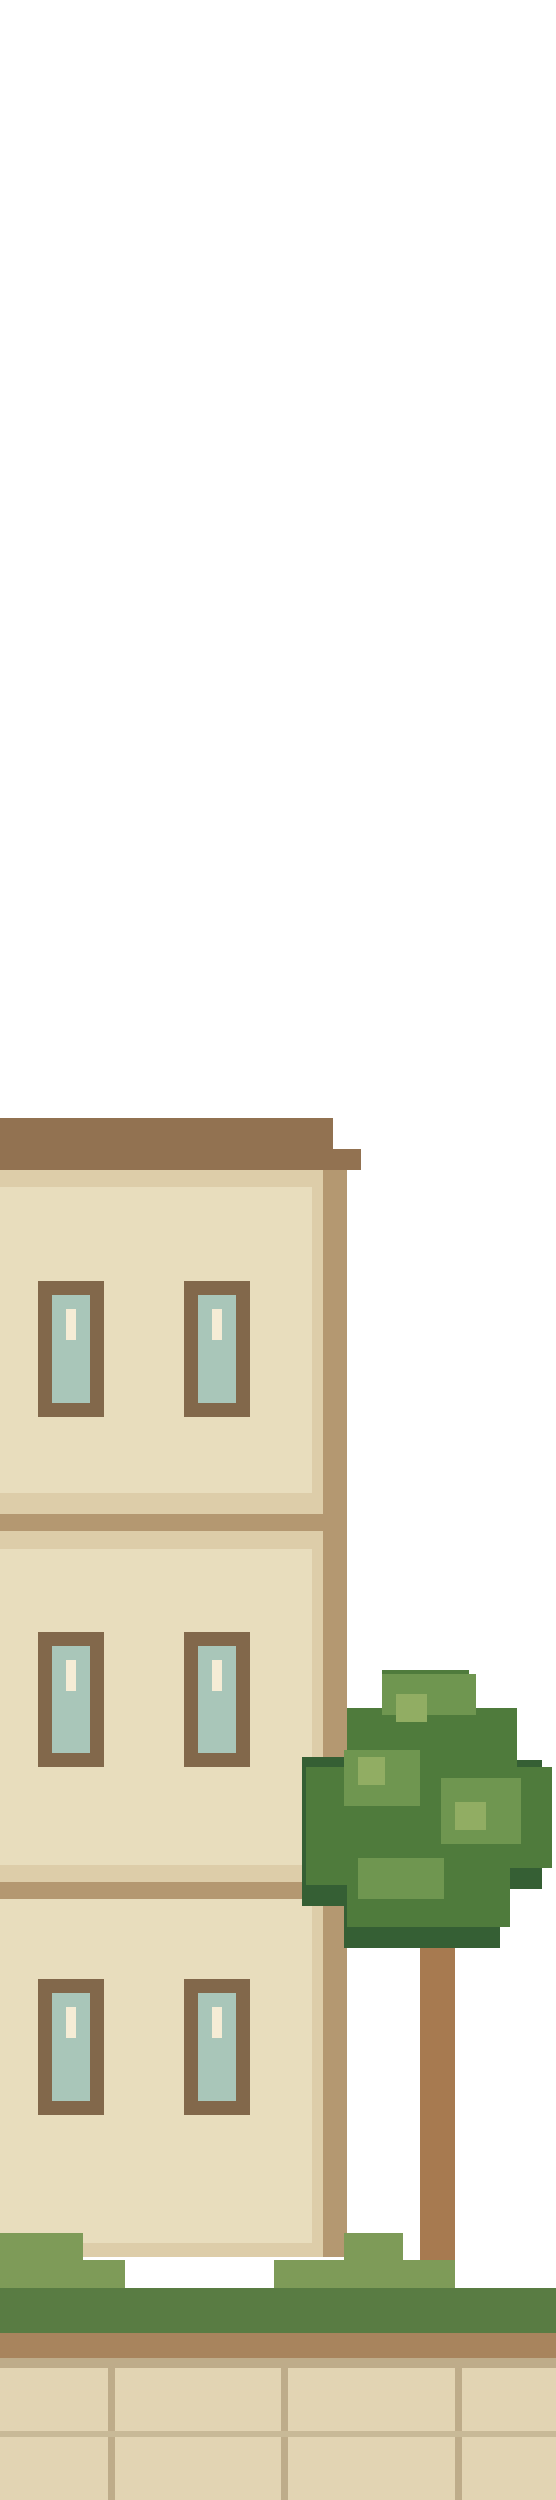
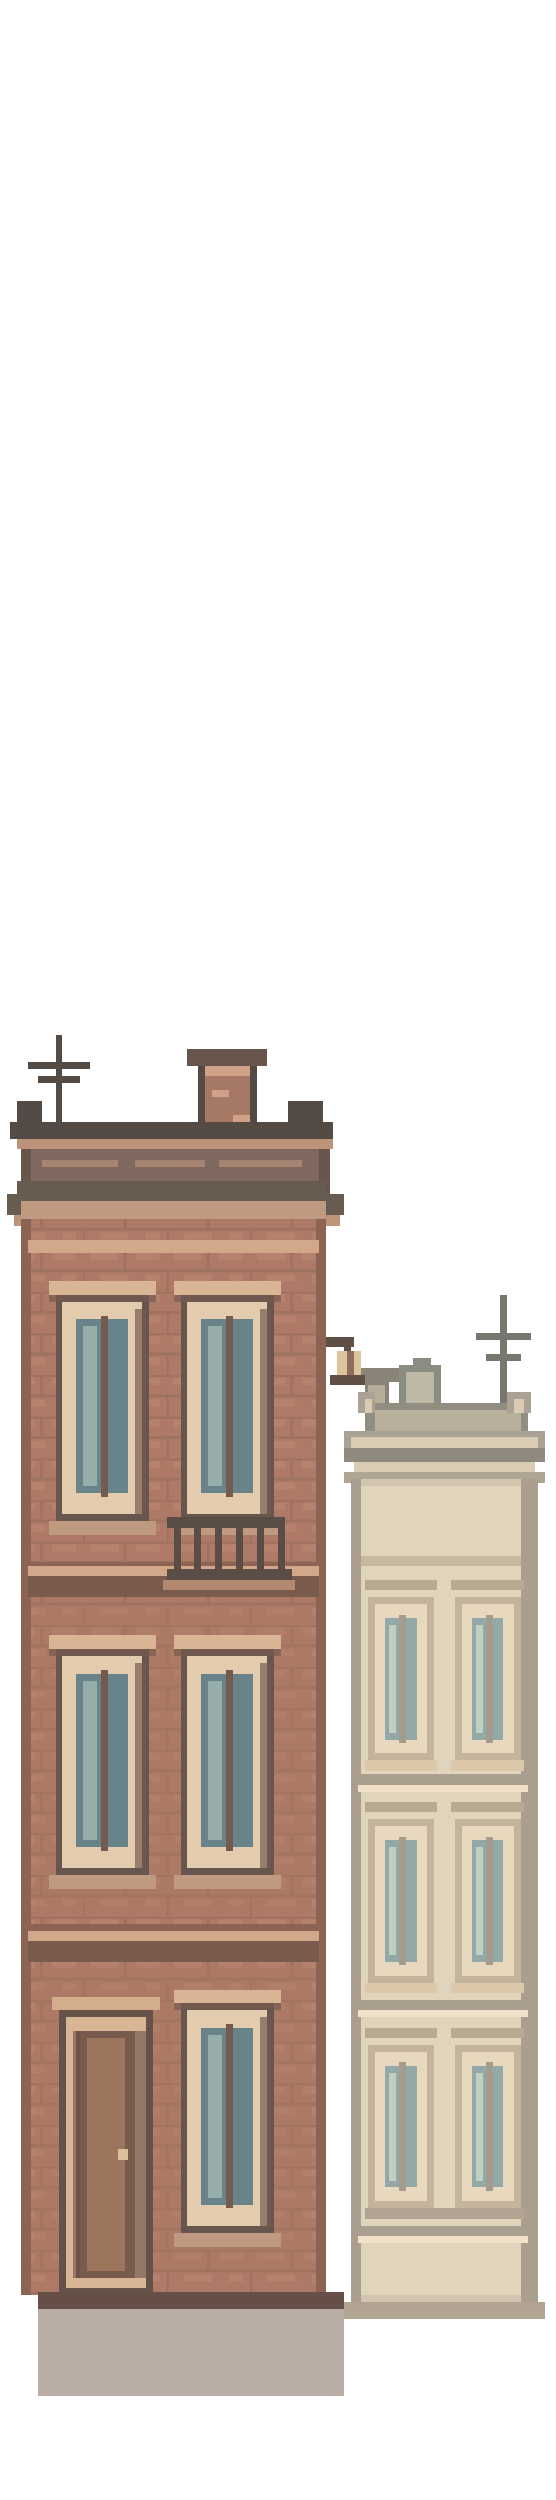
<svg xmlns="http://www.w3.org/2000/svg" viewBox="0 0 160 720" preserveAspectRatio="none" shape-rendering="crispEdges" aria-hidden="true">
-   <path fill="#93A878" d="M0 371h18v-12h19v12h12v-10h13v10h21v14H0z" />
-   <path fill="#6E8A5A" d="M0 385h47v8H0zm56-11h29v14H56z" />
-   <path fill="#927251" d="M0 322h96v9H0zm0 9h104v6H0z" />
-   <path fill="#DDCDA9" d="M0 337h100v313H0z" />
-   <path fill="#B49871" d="M93 337h7v313h-7zM0 436h100v5H0zm0 106h100v5H0z" />
-   <path fill="#E8DDBD" d="M0 342h90v88H0zm0 104h90v91H0zm0 101h90v99H0z" />
-   <path fill="#82684B" d="M11 369h19v39H11zm42 0h19v39H53zM11 470h19v39H11zm42 0h19v39H53zM11 570h19v39H11zm42 0h19v39H53z" />
-   <path fill="#A9C6B9" d="M15 373h11v31H15zm42 0h11v31H57zM15 474h11v31H15zm42 0h11v31H57zM15 574h11v31H15zm42 0h11v31H57z" />
-   <path fill="#F5ECD5" d="M19 377h3v9h-3zm42 0h3v9h-3zM19 478h3v9h-3zm42 0h3v9h-3zM19 578h3v9h-3zm42 0h3v9h-3z" />
-   <path fill="#A77A50" d="M121 541h10v125h-10z" />
-   <path fill="#355F34" d="M108 493h36v14h12v37h-12v17h-45v-12H87v-43h14v-13z" />
-   <path fill="#4F7B3C" d="M110 481h25v11h14v17h10v29h-12v17h-47v-12H88v-34h12v-17h10z" />
-   <path fill="#6F9650" d="M110 482h27v12h-27zM99 504h22v16H99zm28 8h23v19h-23zm-24 23h25v12h-25z" />
-   <path fill="#91AD63" d="M114 488h9v8h-9zm-11 18h8v8h-8zm28 13h9v8h-9z" />
-   <path fill="#7E9B58" d="M0 643h24v8h12v8H0zm79 8h20v-8h17v8h15v9H79z" />
-   <path fill="#597C43" d="M0 659h160v13H0z" />
-   <path fill="#A8845D" d="M0 672h160v7H0z" />
-   <path fill="#E2D4B3" d="M0 679h160v41H0z" />
-   <path fill="#BEAC8A" d="M0 679h160v3H0zm0 696h160v2H0zM31 682h2v38h-2zm50 0h2v38h-2zm50 0h2v38h-2z" />
-   <path fill="#C8B997" d="M0 700h160v2H0z" />
+   <defs>
+     <pattern id="brick" width="24" height="12" patternUnits="userSpaceOnUse">
+       <rect width="24" height="12" fill="#AE7A67" />
+       <path d="M0 0h24M0 6h24M12 0v6M0 6v6" fill="none" stroke="#906857" stroke-width="1" opacity=".48" />
+       <path d="M2 2h8m5 0h7M5 8h8m5 0h4" stroke="#C6937A" stroke-width="2" opacity=".35" />
+     </pattern>
+   </defs>
+   <path fill="#77776F" d="M144 377h2v35h-2zm-7 7h16v2h-16zm3 6h10v2h-10zM144 373h2v4h-2zM114 406h2v8h-2zm10 0h2v8h-2z" />
+   <path fill="#8C8D82" d="M115 393h12v14h-12zM119 391h5v2h-5z" />
+   <path fill="#BEB8A7" d="M117 395h8v10h-8zM118 397h2v7h-2z" />
+   <path fill="#898477" d="M105 397h7v16h-7zM102 394h13v4h-13z" />
+   <path fill="#B7AD98" d="M106 399h5v12h-5z" />
+   <path fill="#918D80" d="M105 404h47v11h-47z" />
+   <path fill="#B8B09C" d="M108 406h42v6h-42zM111 409h10v2h-10zm14 0h9v2h-9zm13 0h9v2h-9z" />
+   <path fill="#AAA294" d="M103 401h5v6h-5zm43 0h7v6h-7zM99 412h58v8H99z" />
+   <path fill="#D9CBB4" d="M105 403h2v4h-2zm43 0h3v4h-3zM101 414h54v3h-54zM102 421h52v3h-52z" />
+   <path fill="#8F8A7D" d="M99 417h58v4H99z" />
+   <path fill="#B0A493" d="M99 424h58v3H99z" />
+   <path fill="#D2C5B0" d="M101 426h54v240h-54z" />
+   <path fill="#E1D4BD" d="M104 428h46v233h-46z" />
+   <path fill="#AA9F8F" d="M101 426h3v240h-3zm49 0h5v240h-5z" />
+   <path fill="#C7B8A0" d="M104 448h46v3h-46z" />
+   <g transform="translate(0 24)">
+     <path fill="#AA9F8F" d="M101 487h54v5h-54zM101 552h54v5h-54zM101 617h54v5h-54z" />
+     <path fill="#F0E1C8" d="M103 490h49v2h-49zM103 555h49v2h-49zM103 620h49v2h-49z" />
+     <path fill="#C4B49E" d="M106 436h19v47h-19zm25 0h19v47h-19zM106 500h19v47h-19zm25 0h19v47h-19zM106 565h19v47h-19zm25 0h19v47h-19z" />
+     <path fill="#E8D8BE" d="M108 438h15v43h-15zm25 0h15v43h-15zM108 502h15v43h-15zm25 0h15v43h-15zM108 567h15v43h-15zm25 0h15v43h-15z" />
+     <path fill="#93A9A8" d="M111 442h9v35h-9zm25 0h9v35h-9zM111 506h9v35h-9zm25 0h9v35h-9zM111 571h9v35h-9zm25 0h9v35h-9z" />
+     <path fill="#C2CEC2" d="M112 444h2v31h-2zm25 0h2v31h-2zM112 508h2v31h-2zm25 0h2v31h-2zM112 573h2v31h-2zm25 0h2v31h-2z" />
+     <path fill="#A49D8E" d="M115 441h2v37h-2zm25 0h2v37h-2zM115 505h2v37h-2zm25 0h2v37h-2zM115 570h2v37h-2zm25 0h2v37h-2z" />
+     <path fill="#B8A991" d="M105 431h21v3h-21zm25 0h21v3h-21zM105 495h21v3h-21zm25 0h21v3h-21zM105 560h21v3h-21zm25 0h21v3h-21z" />
+     <path fill="#DCC8A9" d="M105 483h21v3h-21zm25 0h21v3h-21zM105 547h21v3h-21zm25 0h21v3h-21zM105 612h21v3h-21zm25 0h21v3h-21z" />
+   </g>
+   <path fill="#B2A492" d="M105 636h46v3h-46zM99 663h58v5H99z" />
+   <path fill="#544B45" d="M16 298h2v27h-2zm-8 8h18v2H8zm3 4h12v2H11zM57 305h17v27H57z" />
+   <path fill="#A57966" d="M59 307h13v23H59z" />
+   <path fill="#D0A187" d="M59 307h13v3H59zM61 314h5v2h-5zM67 321h5v2h-5z" />
+   <path fill="#68564D" d="M54 302h23v5H54zM6 323h89v27H6z" />
+   <path fill="#806A5F" d="M9 326h83v19H9z" />
+   <path fill="#A58572" d="M9 327h83v3H9zM12 334h22v2H12zm27 0h20v2H39zm24 0h24v2H63zM16 341h25v2H16zm30 0h22v2H46zm28 0h13v2H74z" />
+   <path fill="#544B45" d="M5 317h7v6h-7zm78 0h10v6H83zM3 323h93v5H3zM2 345h97v5H2z" />
+   <path fill="#BD947A" d="M5 328h91v3H5zM4 350h94v3H4z" />
+   <path fill="#D7B293" d="M6 351h88v2H6z" />
+   <path fill="#685B50" d="M5 340h89v4h5v6H2v-6h3z" />
+   <path fill="#C09A80" d="M6 346h88v5H6z" />
+   <path fill="url(#brick)" d="M6 351h88v310H6z" />
+   <path fill="#8D6354" d="M6 351h3v310H6zM91 351h3v310h-3zM6 450h88v5H6zM6 554h88v5H6z" />
+   <path fill="#D3A88A" d="M8 357h84v4H8zm0 94h84v3H8zm0 105h84v3H8z" />
+   <path fill="#785B4D" d="M8 454h84v6H8zM8 559h84v6H8z" />
+   <path fill="#A97662" d="M10 462h80v88H10zM10 566h80v88H10z" opacity=".38" />
+   <path fill="#67564E" d="M16 373h27v65H16zm36 0h27v65H52zM16 475h27v65H16zm36 0h27v65H52zM52 577h27v66H52z" />
+   <path fill="#E3CCAE" d="M18 375h23v61H18zm36 0h23v61H54zM18 477h23v61H18zm36 0h23v61H54zM54 579h23v62H54z" />
+   <path fill="#68838A" d="M22 380h15v50H22zm36 0h15v50H58zM22 482h15v50H22zm36 0h15v50H58zM58 584h15v51H58z" />
+   <path fill="#AFC3BC" d="M24 382h4v46h-4zm36 0h4v46h-4zM24 484h4v46h-4zm36 0h4v46h-4zM60 586h4v47h-4z" opacity=".65" />
+   <path fill="#745B4F" d="M29 379h2v52h-2zm36 0h2v52h-2zM29 481h2v52h-2zm36 0h2v52h-2zM65 583h2v53h-2z" />
+   <path fill="#C09A80" d="M14 438h31v4H14zm36 0h31v4H50zM14 540h31v4H14zm36 0h31v4H50zM50 643h31v4H50z" />
+   <path fill="#D9B596" d="M14 369h31v4H14zm36 0h31v4H50zM14 471h31v4H14zm36 0h31v4H50zM50 573h31v4H50z" />
+   <path fill="#74594E" opacity=".68" d="M14 373h31v2H14zm36 0h31v2H50zM14 475h31v2H14zm36 0h31v2H50zM50 577h31v2H50zM39 377h3v59h-3zm36 0h3v59h-3zM39 479h3v59h-3zm36 0h3v59h-3zM75 581h3v60h-3z" />
+   <path fill="#665249" d="M17 579h27v82H17z" />
+   <path fill="#D8B695" d="M19 581h23v78H19z" />
+   <path fill="#795B4D" d="M22 585h17v71H22z" />
+   <path fill="#9D755C" d="M25 587h11v67H25z" />
+   <path fill="#DCC09E" d="M34 619h3v3h-3z" />
+   <path fill="#D4AD8C" d="M15 575h31v4H15z" />
+   <path fill="#664E45" opacity=".6" d="M39 585h3v71h-3zM21 585h2v71h-2z" />
+   <path fill="#594D46" d="M48 437h34v3H48zM50 440h2v13h-2zm6 0h2v13h-2zm6 0h2v13h-2zm6 0h2v13h-2zm6 0h2v13h-2zm6 0h2v13h-2zM48 452h36v3H48z" />
+   <path fill="#B38A71" d="M47 455h38v3H47z" />
+   <path fill="#604F45" d="M94 385h8v3h-8zm5 3h2v8h-2zm-4 8h10v3H95z" />
+   <path fill="#DDC49D" d="M97 389h7v7h-7z" />
+   <path fill="#8B6F5A" d="M100 389h2v7h-2z" />
+   <path fill="#654F47" d="M11 660h88v5H11z" />
+   <path fill="#816A5C" d="M11 665h88v25H11z" opacity=".55" />
</svg>
